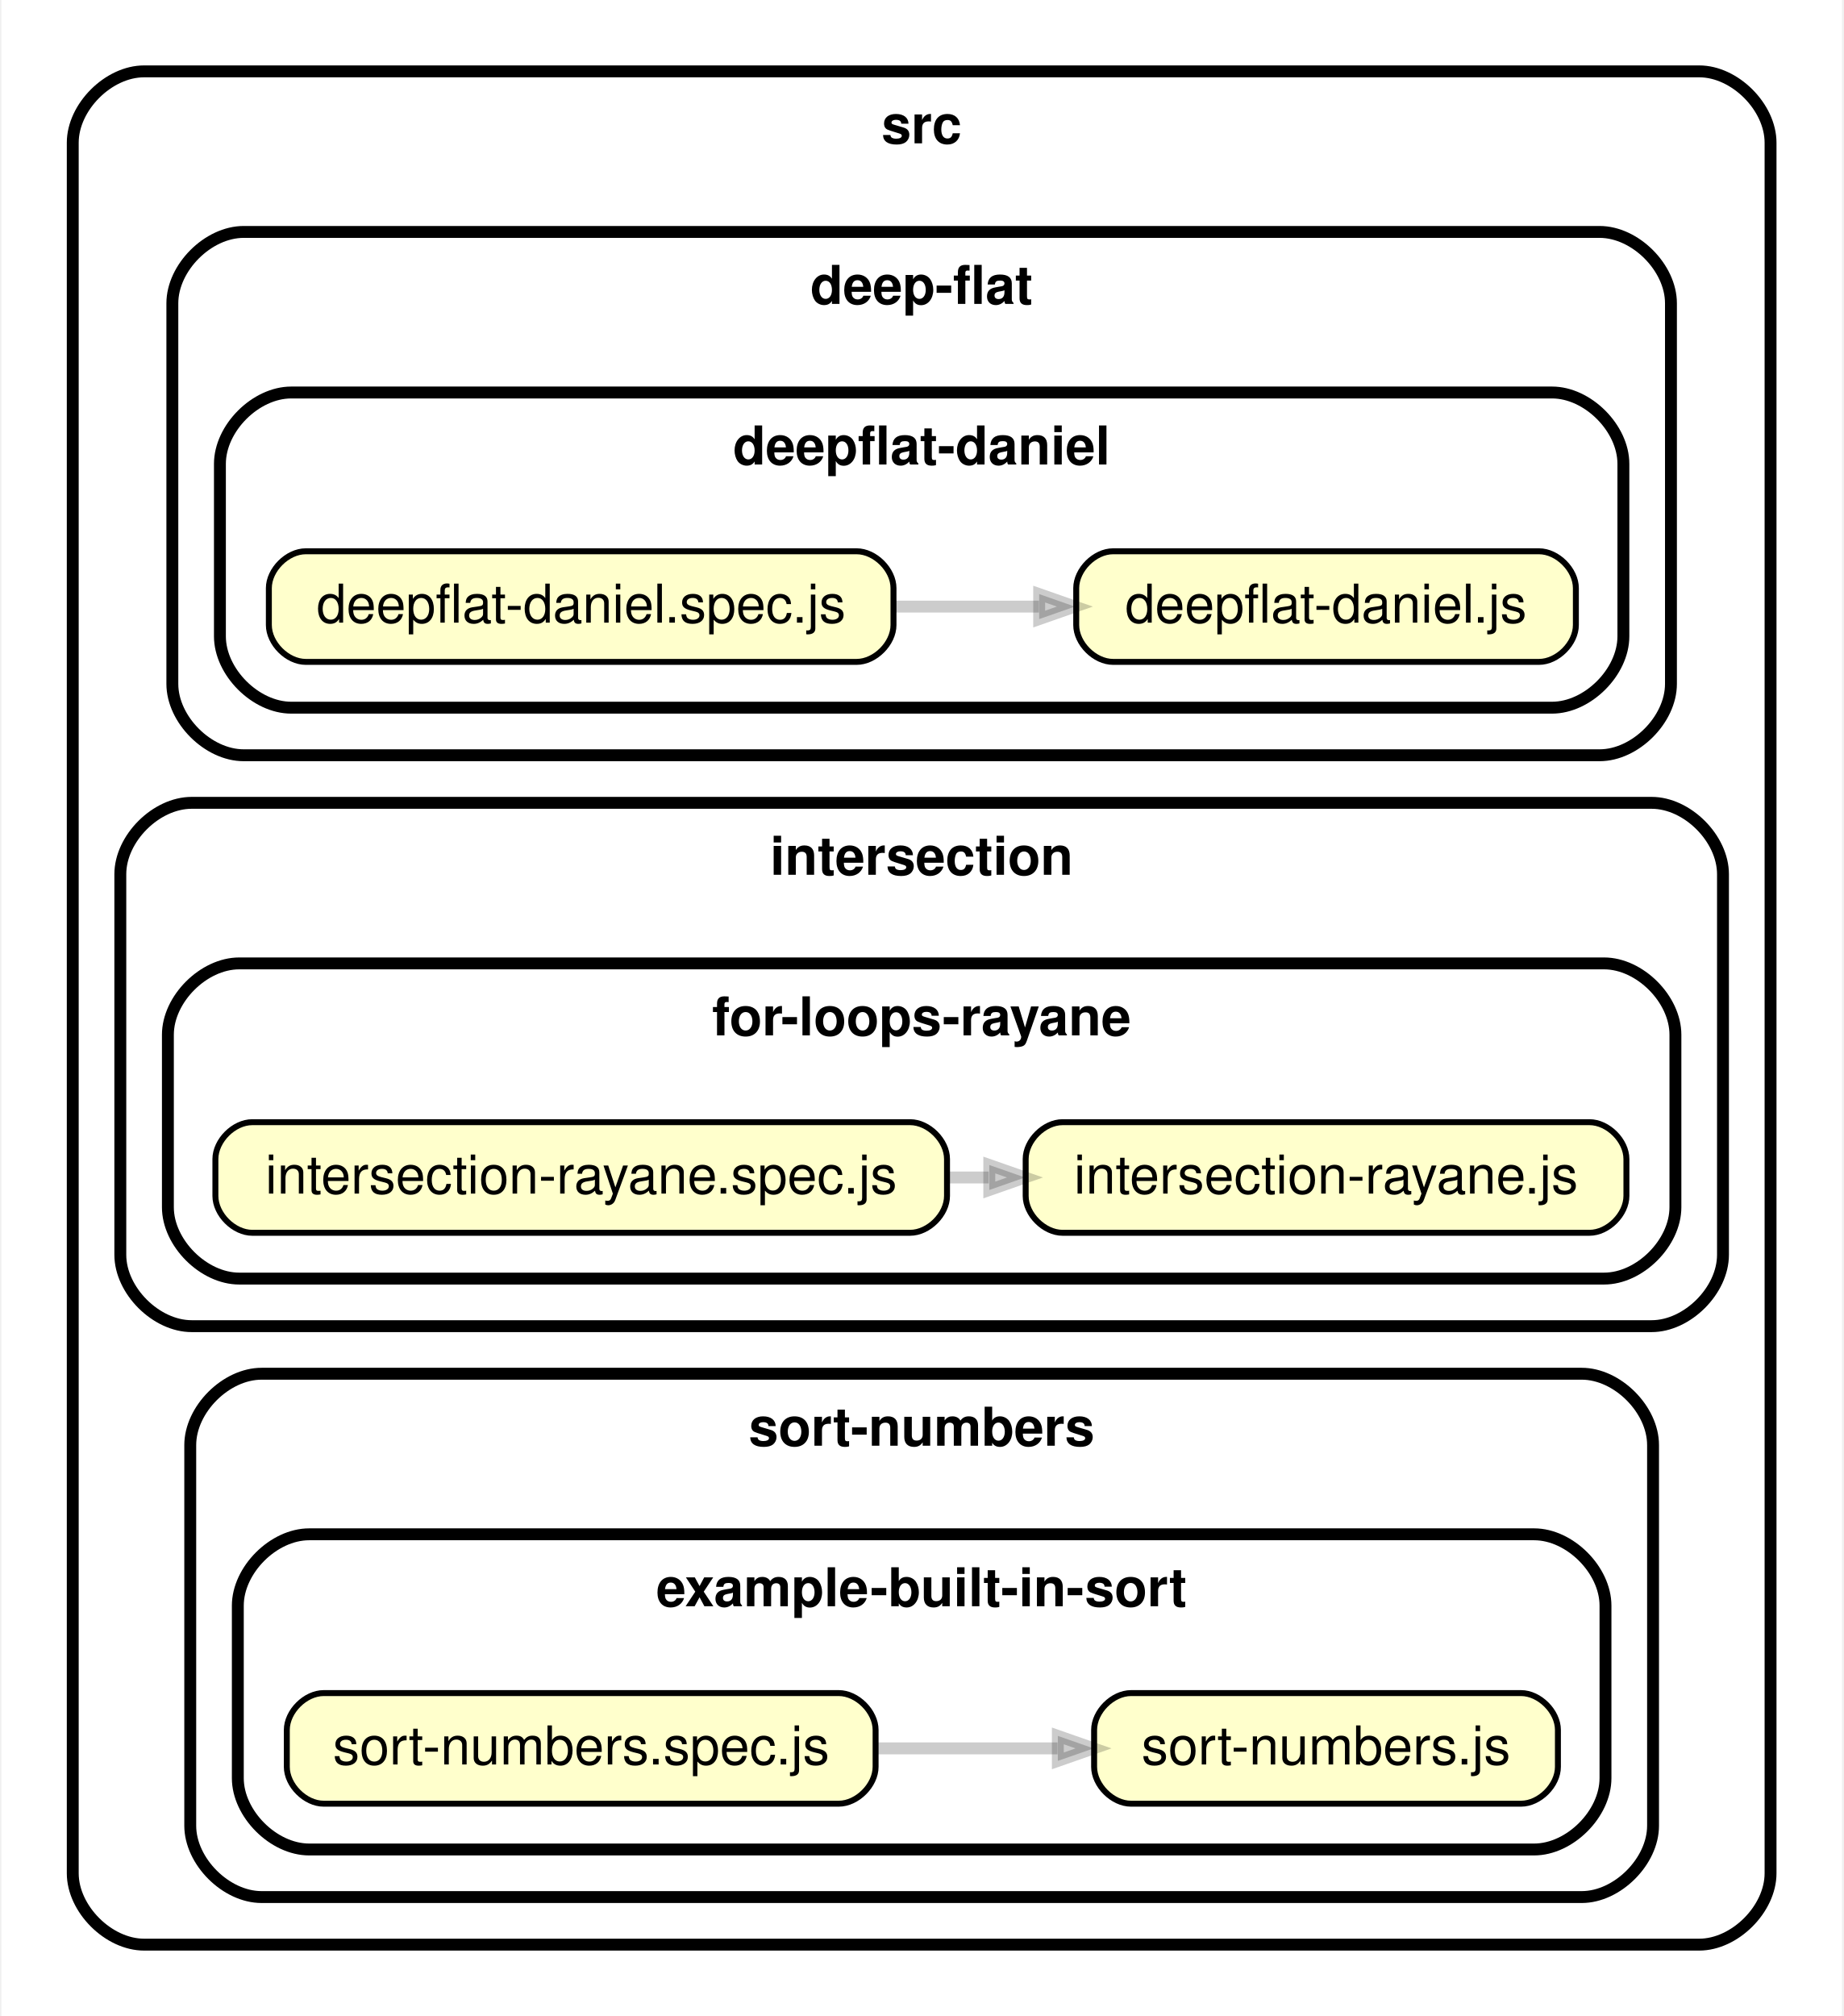
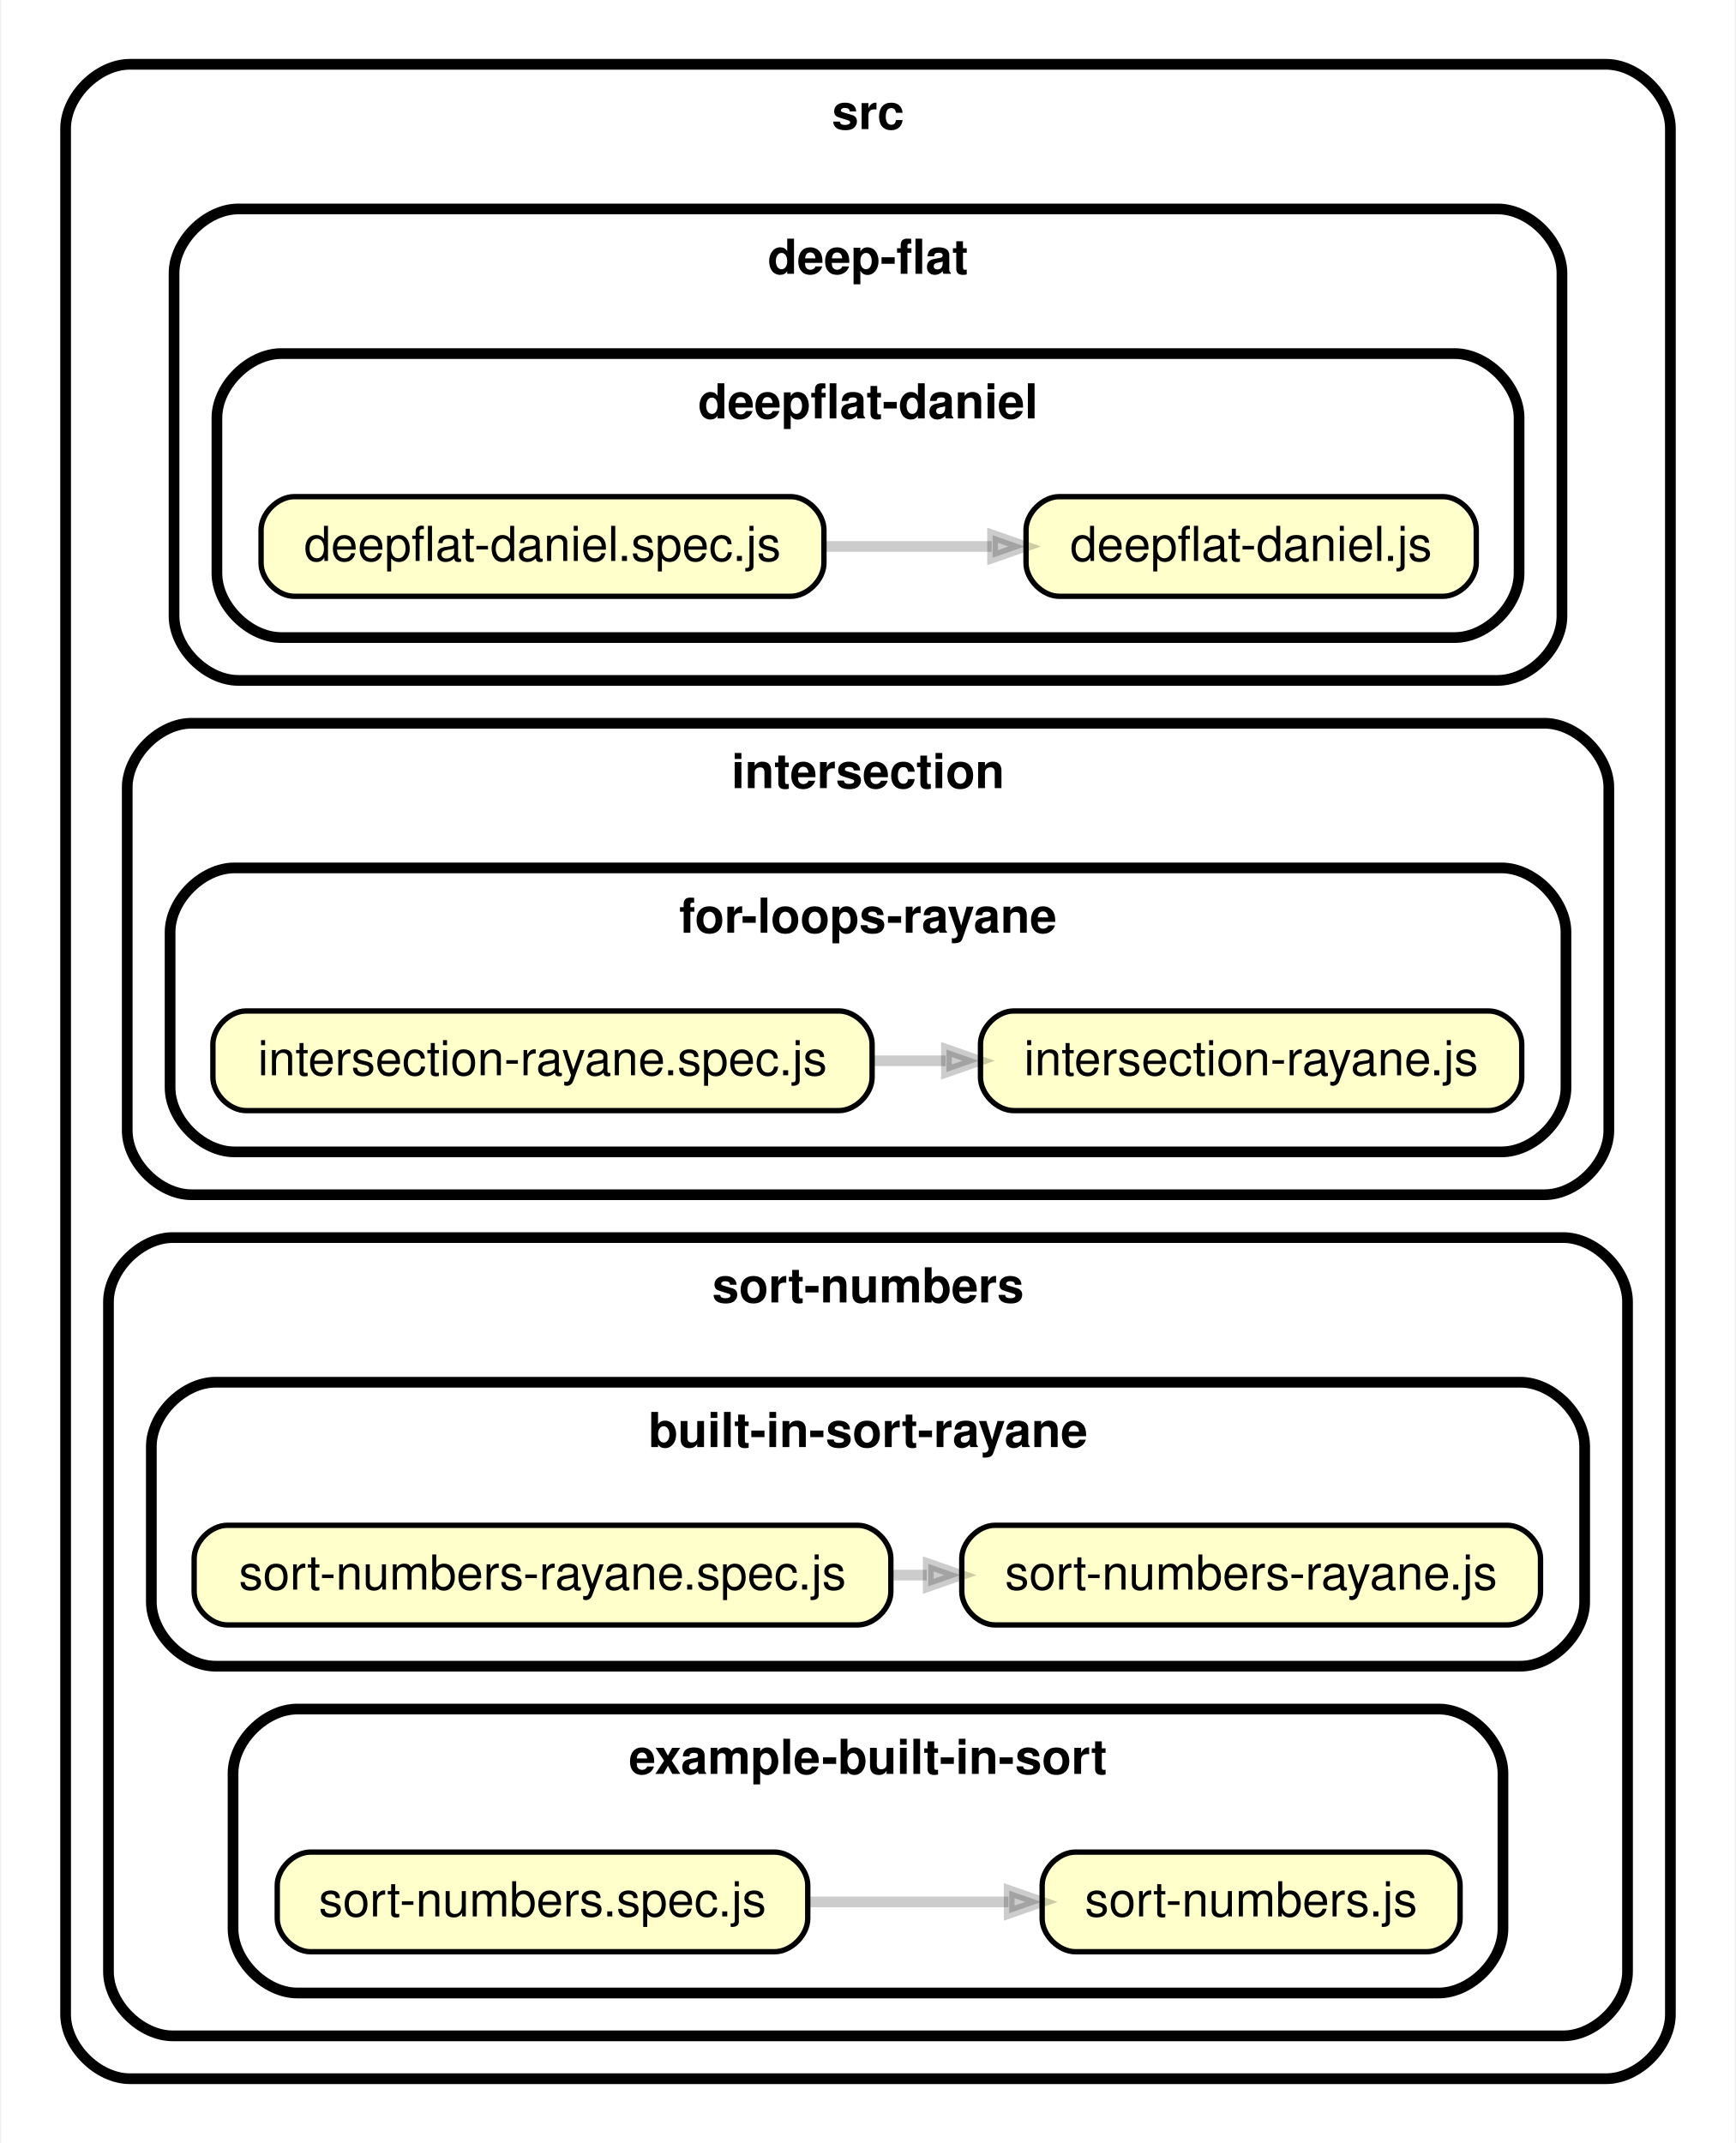
- <svg xmlns="http://www.w3.org/2000/svg" xmlns:xlink="http://www.w3.org/1999/xlink" width="310pt" height="339pt" viewBox="0.00 0.00 309.53 339.00">
-   <g id="graph0" class="graph" transform="scale(1 1) rotate(0) translate(4 335)">
-     <polygon fill="white" stroke="transparent" points="-4,4 -4,-335 305.53,-335 305.53,4 -4,4" />
+ <svg xmlns="http://www.w3.org/2000/svg" xmlns:xlink="http://www.w3.org/1999/xlink" width="324pt" height="400pt" viewBox="0.00 0.00 323.51 400.00">
+   <g id="graph0" class="graph" transform="scale(1 1) rotate(0) translate(4 396)">
+     <polygon fill="white" stroke="transparent" points="-4,4 -4,-396 319.51,-396 319.51,4 -4,4" />
    <g id="clust1" class="cluster">
-       <path fill="#ffffff" stroke="black" stroke-width="2" d="M20,-8C20,-8 281.53,-8 281.53,-8 287.53,-8 293.53,-14 293.53,-20 293.53,-20 293.53,-311 293.53,-311 293.53,-317 287.53,-323 281.53,-323 281.53,-323 20,-323 20,-323 14,-323 8,-317 8,-311 8,-311 8,-20 8,-20 8,-14 14,-8 20,-8" />
-       <text text-anchor="middle" x="150.76" y="-310.9" font-family="Helvetica,sans-Serif" font-weight="bold" font-size="9.00">src</text>
+       <path fill="#ffffff" stroke="black" stroke-width="2" d="M20,-8C20,-8 295.51,-8 295.51,-8 301.51,-8 307.51,-14 307.51,-20 307.51,-20 307.51,-372 307.51,-372 307.51,-378 301.51,-384 295.51,-384 295.51,-384 20,-384 20,-384 14,-384 8,-378 8,-372 8,-372 8,-20 8,-20 8,-14 14,-8 20,-8" />
+       <text text-anchor="middle" x="157.76" y="-371.9" font-family="Helvetica,sans-Serif" font-weight="bold" font-size="9.00">src</text>
    </g>
    <g id="clust2" class="cluster">
-       <path fill="#ffffff" stroke="black" stroke-width="2" d="M36.75,-208C36.75,-208 264.78,-208 264.78,-208 270.78,-208 276.78,-214 276.78,-220 276.78,-220 276.78,-284 276.78,-284 276.78,-290 270.78,-296 264.78,-296 264.78,-296 36.75,-296 36.75,-296 30.75,-296 24.75,-290 24.75,-284 24.75,-284 24.75,-220 24.75,-220 24.75,-214 30.75,-208 36.75,-208" />
-       <text text-anchor="middle" x="150.76" y="-283.9" font-family="Helvetica,sans-Serif" font-weight="bold" font-size="9.00">deep-flat</text>
+       <path fill="#ffffff" stroke="black" stroke-width="2" d="M40.24,-269C40.24,-269 275.27,-269 275.27,-269 281.27,-269 287.27,-275 287.27,-281 287.27,-281 287.27,-345 287.27,-345 287.27,-351 281.27,-357 275.27,-357 275.27,-357 40.24,-357 40.24,-357 34.24,-357 28.24,-351 28.24,-345 28.24,-345 28.24,-281 28.24,-281 28.24,-275 34.24,-269 40.24,-269" />
+       <text text-anchor="middle" x="157.76" y="-344.9" font-family="Helvetica,sans-Serif" font-weight="bold" font-size="9.00">deep-flat</text>
    </g>
    <g id="clust3" class="cluster">
-       <path fill="#ffffff" stroke="black" stroke-width="2" d="M44.75,-216C44.75,-216 256.78,-216 256.78,-216 262.78,-216 268.78,-222 268.78,-228 268.78,-228 268.78,-257 268.78,-257 268.78,-263 262.78,-269 256.78,-269 256.78,-269 44.75,-269 44.75,-269 38.75,-269 32.75,-263 32.75,-257 32.75,-257 32.75,-228 32.75,-228 32.75,-222 38.75,-216 44.75,-216" />
-       <text text-anchor="middle" x="150.76" y="-256.9" font-family="Helvetica,sans-Serif" font-weight="bold" font-size="9.00">deepflat-daniel</text>
+       <path fill="#ffffff" stroke="black" stroke-width="2" d="M48.24,-277C48.24,-277 267.27,-277 267.27,-277 273.27,-277 279.27,-283 279.27,-289 279.27,-289 279.27,-318 279.27,-318 279.27,-324 273.27,-330 267.27,-330 267.27,-330 48.24,-330 48.24,-330 42.24,-330 36.24,-324 36.24,-318 36.24,-318 36.24,-289 36.24,-289 36.24,-283 42.24,-277 48.24,-277" />
+       <text text-anchor="middle" x="157.76" y="-317.9" font-family="Helvetica,sans-Serif" font-weight="bold" font-size="9.00">deepflat-daniel</text>
    </g>
    <g id="clust4" class="cluster">
-       <path fill="#ffffff" stroke="black" stroke-width="2" d="M28,-112C28,-112 273.53,-112 273.53,-112 279.53,-112 285.53,-118 285.53,-124 285.53,-124 285.53,-188 285.53,-188 285.53,-194 279.53,-200 273.53,-200 273.53,-200 28,-200 28,-200 22,-200 16,-194 16,-188 16,-188 16,-124 16,-124 16,-118 22,-112 28,-112" />
-       <text text-anchor="middle" x="150.76" y="-187.9" font-family="Helvetica,sans-Serif" font-weight="bold" font-size="9.00">intersection</text>
+       <path fill="#ffffff" stroke="black" stroke-width="2" d="M31.5,-173C31.5,-173 284.02,-173 284.02,-173 290.02,-173 296.02,-179 296.02,-185 296.02,-185 296.02,-249 296.02,-249 296.02,-255 290.02,-261 284.02,-261 284.02,-261 31.5,-261 31.5,-261 25.5,-261 19.5,-255 19.5,-249 19.5,-249 19.5,-185 19.5,-185 19.5,-179 25.5,-173 31.5,-173" />
+       <text text-anchor="middle" x="157.76" y="-248.9" font-family="Helvetica,sans-Serif" font-weight="bold" font-size="9.00">intersection</text>
    </g>
    <g id="clust5" class="cluster">
-       <path fill="#ffffff" stroke="black" stroke-width="2" d="M36,-120C36,-120 265.53,-120 265.53,-120 271.53,-120 277.53,-126 277.53,-132 277.53,-132 277.53,-161 277.53,-161 277.53,-167 271.53,-173 265.53,-173 265.53,-173 36,-173 36,-173 30,-173 24,-167 24,-161 24,-161 24,-132 24,-132 24,-126 30,-120 36,-120" />
-       <text text-anchor="middle" x="150.76" y="-160.9" font-family="Helvetica,sans-Serif" font-weight="bold" font-size="9.00">for-loops-rayane</text>
+       <path fill="#ffffff" stroke="black" stroke-width="2" d="M39.5,-181C39.5,-181 276.02,-181 276.02,-181 282.02,-181 288.02,-187 288.02,-193 288.02,-193 288.02,-222 288.02,-222 288.02,-228 282.02,-234 276.02,-234 276.02,-234 39.5,-234 39.5,-234 33.5,-234 27.5,-228 27.5,-222 27.5,-222 27.5,-193 27.5,-193 27.5,-187 33.5,-181 39.5,-181" />
+       <text text-anchor="middle" x="157.76" y="-221.9" font-family="Helvetica,sans-Serif" font-weight="bold" font-size="9.00">for-loops-rayane</text>
    </g>
    <g id="clust6" class="cluster">
-       <path fill="#ffffff" stroke="black" stroke-width="2" d="M39.76,-16C39.76,-16 261.77,-16 261.77,-16 267.77,-16 273.77,-22 273.77,-28 273.77,-28 273.77,-92 273.77,-92 273.77,-98 267.77,-104 261.77,-104 261.77,-104 39.76,-104 39.76,-104 33.76,-104 27.76,-98 27.76,-92 27.76,-92 27.76,-28 27.76,-28 27.76,-22 33.76,-16 39.76,-16" />
-       <text text-anchor="middle" x="150.76" y="-91.9" font-family="Helvetica,sans-Serif" font-weight="bold" font-size="9.00">sort-numbers</text>
+       <path fill="#ffffff" stroke="black" stroke-width="2" d="M28,-16C28,-16 287.51,-16 287.51,-16 293.51,-16 299.51,-22 299.51,-28 299.51,-28 299.51,-153 299.51,-153 299.51,-159 293.51,-165 287.51,-165 287.51,-165 28,-165 28,-165 22,-165 16,-159 16,-153 16,-153 16,-28 16,-28 16,-22 22,-16 28,-16" />
+       <text text-anchor="middle" x="157.76" y="-152.9" font-family="Helvetica,sans-Serif" font-weight="bold" font-size="9.00">sort-numbers</text>
    </g>
    <g id="clust7" class="cluster">
-       <path fill="#ffffff" stroke="black" stroke-width="2" d="M47.76,-24C47.76,-24 253.77,-24 253.77,-24 259.77,-24 265.77,-30 265.77,-36 265.77,-36 265.77,-65 265.77,-65 265.77,-71 259.77,-77 253.77,-77 253.77,-77 47.76,-77 47.76,-77 41.76,-77 35.76,-71 35.76,-65 35.76,-65 35.76,-36 35.76,-36 35.76,-30 41.76,-24 47.76,-24" />
-       <text text-anchor="middle" x="150.76" y="-64.9" font-family="Helvetica,sans-Serif" font-weight="bold" font-size="9.00">example-built-in-sort</text>
+       <path fill="#ffffff" stroke="black" stroke-width="2" d="M36,-85C36,-85 279.51,-85 279.51,-85 285.51,-85 291.51,-91 291.51,-97 291.51,-97 291.51,-126 291.51,-126 291.51,-132 285.51,-138 279.51,-138 279.51,-138 36,-138 36,-138 30,-138 24,-132 24,-126 24,-126 24,-97 24,-97 24,-91 30,-85 36,-85" />
+       <text text-anchor="middle" x="157.76" y="-125.9" font-family="Helvetica,sans-Serif" font-weight="bold" font-size="9.00">built-in-sort-rayane</text>
+     </g>
+     <g id="clust8" class="cluster">
+       <path fill="#ffffff" stroke="black" stroke-width="2" d="M51.25,-24C51.25,-24 264.26,-24 264.26,-24 270.26,-24 276.26,-30 276.26,-36 276.26,-36 276.26,-65 276.26,-65 276.26,-71 270.26,-77 264.26,-77 264.26,-77 51.25,-77 51.25,-77 45.25,-77 39.25,-71 39.25,-65 39.25,-65 39.25,-36 39.25,-36 39.25,-30 45.25,-24 51.25,-24" />
+       <text text-anchor="middle" x="157.76" y="-64.9" font-family="Helvetica,sans-Serif" font-weight="bold" font-size="9.00">example-built-in-sort</text>
    </g>
    <g id="node1" class="node">
      <g id="a_node1">
        <a xlink:href="../src/deep-flat/deepflat-daniel/deepflat-daniel.js" xlink:title="deepflat-daniel.js">
-           <path fill="#ffffcc" stroke="black" d="M254.59,-242.3C254.59,-242.3 182.96,-242.3 182.96,-242.3 179.86,-242.3 176.76,-239.2 176.76,-236.1 176.76,-236.1 176.76,-229.9 176.76,-229.9 176.76,-226.8 179.86,-223.7 182.96,-223.7 182.96,-223.7 254.59,-223.7 254.59,-223.7 257.69,-223.7 260.79,-226.8 260.79,-229.9 260.79,-229.9 260.79,-236.1 260.79,-236.1 260.79,-239.2 257.69,-242.3 254.59,-242.3" />
-           <text text-anchor="middle" x="218.77" y="-230.3" font-family="Helvetica,sans-Serif" font-size="9.00">deepflat-daniel.js</text>
+           <path fill="#ffffcc" stroke="black" d="M265.08,-303.3C265.08,-303.3 193.45,-303.3 193.45,-303.3 190.35,-303.3 187.25,-300.2 187.25,-297.1 187.25,-297.1 187.25,-290.9 187.25,-290.9 187.25,-287.8 190.35,-284.7 193.45,-284.7 193.45,-284.7 265.08,-284.7 265.08,-284.7 268.18,-284.7 271.28,-287.8 271.28,-290.9 271.28,-290.9 271.28,-297.1 271.28,-297.1 271.28,-300.2 268.18,-303.3 265.08,-303.3" />
+           <text text-anchor="middle" x="229.26" y="-291.3" font-family="Helvetica,sans-Serif" font-size="9.00">deepflat-daniel.js</text>
        </a>
      </g>
    </g>
    <g id="node2" class="node">
      <g id="a_node2">
        <a xlink:href="../src/deep-flat/deepflat-daniel/deepflat-daniel.spec.js" xlink:title="deepflat-daniel.spec.js">
-           <path fill="#ffffcc" stroke="black" d="M139.83,-242.3C139.83,-242.3 47.19,-242.3 47.19,-242.3 44.09,-242.3 40.98,-239.2 40.98,-236.1 40.98,-236.1 40.98,-229.9 40.98,-229.9 40.98,-226.8 44.09,-223.7 47.19,-223.7 47.19,-223.7 139.83,-223.7 139.83,-223.7 142.93,-223.7 146.03,-226.8 146.03,-229.9 146.03,-229.9 146.03,-236.1 146.03,-236.1 146.03,-239.2 142.93,-242.3 139.83,-242.3" />
-           <text text-anchor="middle" x="93.51" y="-230.3" font-family="Helvetica,sans-Serif" font-size="9.00">deepflat-daniel.spec.js</text>
+           <path fill="#ffffcc" stroke="black" d="M143.33,-303.3C143.33,-303.3 50.68,-303.3 50.68,-303.3 47.58,-303.3 44.48,-300.2 44.48,-297.1 44.48,-297.1 44.48,-290.9 44.48,-290.9 44.48,-287.8 47.58,-284.7 50.68,-284.7 50.68,-284.7 143.33,-284.7 143.33,-284.7 146.43,-284.7 149.53,-287.8 149.53,-290.9 149.53,-290.9 149.53,-297.1 149.53,-297.1 149.53,-300.2 146.43,-303.3 143.33,-303.3" />
+           <text text-anchor="middle" x="97.01" y="-291.3" font-family="Helvetica,sans-Serif" font-size="9.00">deepflat-daniel.spec.js</text>
        </a>
      </g>
    </g>
    <g id="edge1" class="edge">
-       <path fill="none" stroke="#000000" stroke-width="2" stroke-opacity="0.2" d="M146.07,-233C154.17,-233 162.5,-233 170.49,-233" />
-       <polygon fill="#000000" fill-opacity="0.2" stroke="#000000" stroke-width="2" stroke-opacity="0.2" points="170.53,-235.1 176.53,-233 170.53,-230.9 170.53,-235.1" />
+       <path fill="none" stroke="#000000" stroke-width="2" stroke-opacity="0.2" d="M149.86,-294C160.08,-294 170.76,-294 180.83,-294" />
+       <polygon fill="#000000" fill-opacity="0.2" stroke="#000000" stroke-width="2" stroke-opacity="0.2" points="181.01,-296.1 187.01,-294 181.01,-291.9 181.01,-296.1" />
    </g>
    <g id="node3" class="node">
      <g id="a_node3">
        <a xlink:href="../src/intersection/for-loops-rayane/intersection-rayane.js" xlink:title="intersection-rayane.js">
-           <path fill="#ffffcc" stroke="black" d="M263.08,-146.3C263.08,-146.3 174.46,-146.3 174.46,-146.3 171.36,-146.3 168.26,-143.2 168.26,-140.1 168.26,-140.1 168.26,-133.9 168.26,-133.9 168.26,-130.8 171.36,-127.7 174.46,-127.7 174.46,-127.7 263.08,-127.7 263.08,-127.7 266.19,-127.7 269.29,-130.8 269.29,-133.9 269.29,-133.9 269.29,-140.1 269.29,-140.1 269.29,-143.2 266.19,-146.3 263.08,-146.3" />
-           <text text-anchor="middle" x="218.77" y="-134.3" font-family="Helvetica,sans-Serif" font-size="9.00">intersection-rayane.js</text>
+           <path fill="#ffffcc" stroke="black" d="M273.57,-207.3C273.57,-207.3 184.95,-207.3 184.95,-207.3 181.85,-207.3 178.75,-204.2 178.75,-201.1 178.75,-201.1 178.75,-194.9 178.75,-194.9 178.75,-191.8 181.85,-188.7 184.95,-188.7 184.95,-188.7 273.57,-188.7 273.57,-188.7 276.67,-188.7 279.77,-191.8 279.77,-194.9 279.77,-194.9 279.77,-201.1 279.77,-201.1 279.77,-204.2 276.67,-207.3 273.57,-207.3" />
+           <text text-anchor="middle" x="229.26" y="-195.3" font-family="Helvetica,sans-Serif" font-size="9.00">intersection-rayane.js</text>
        </a>
      </g>
    </g>
    <g id="node4" class="node">
      <g id="a_node4">
        <a xlink:href="../src/intersection/for-loops-rayane/intersection-rayane.spec.js" xlink:title="intersection-rayane.spec.js">
-           <path fill="#ffffcc" stroke="black" d="M148.83,-146.3C148.83,-146.3 38.19,-146.3 38.19,-146.3 35.09,-146.3 31.99,-143.2 31.99,-140.1 31.99,-140.1 31.99,-133.9 31.99,-133.9 31.99,-130.8 35.09,-127.7 38.19,-127.7 38.19,-127.7 148.83,-127.7 148.83,-127.7 151.93,-127.7 155.03,-130.8 155.03,-133.9 155.03,-133.9 155.03,-140.1 155.03,-140.1 155.03,-143.2 151.93,-146.3 148.83,-146.3" />
-           <text text-anchor="middle" x="93.51" y="-134.3" font-family="Helvetica,sans-Serif" font-size="9.00">intersection-rayane.spec.js</text>
+           <path fill="#ffffcc" stroke="black" d="M152.32,-207.3C152.32,-207.3 41.69,-207.3 41.69,-207.3 38.59,-207.3 35.49,-204.2 35.49,-201.1 35.49,-201.1 35.49,-194.9 35.49,-194.9 35.49,-191.8 38.59,-188.7 41.69,-188.7 41.69,-188.7 152.32,-188.7 152.32,-188.7 155.42,-188.7 158.52,-191.8 158.52,-194.9 158.52,-194.9 158.52,-201.1 158.52,-201.1 158.52,-204.2 155.42,-207.3 152.32,-207.3" />
+           <text text-anchor="middle" x="97.01" y="-195.3" font-family="Helvetica,sans-Serif" font-size="9.00">intersection-rayane.spec.js</text>
        </a>
      </g>
    </g>
    <g id="edge2" class="edge">
-       <path fill="none" stroke="#000000" stroke-width="2" stroke-opacity="0.2" d="M155.06,-137C157.39,-137 159.72,-137 162.04,-137" />
-       <polygon fill="#000000" fill-opacity="0.2" stroke="#000000" stroke-width="2" stroke-opacity="0.2" points="162.14,-139.1 168.14,-137 162.14,-134.9 162.14,-139.1" />
+       <path fill="none" stroke="#000000" stroke-width="2" stroke-opacity="0.2" d="M158.56,-198C163.13,-198 167.72,-198 172.26,-198" />
+       <polygon fill="#000000" fill-opacity="0.2" stroke="#000000" stroke-width="2" stroke-opacity="0.2" points="172.4,-200.1 178.4,-198 172.4,-195.9 172.4,-200.1" />
    </g>
    <g id="node5" class="node">
      <g id="a_node5">
-         <a xlink:href="../src/sort-numbers/example-built-in-sort/sort-numbers.js" xlink:title="sort-numbers.js">
-           <path fill="#ffffcc" stroke="black" d="M251.57,-50.3C251.57,-50.3 185.98,-50.3 185.98,-50.3 182.87,-50.3 179.77,-47.2 179.77,-44.1 179.77,-44.1 179.77,-37.9 179.77,-37.9 179.77,-34.8 182.87,-31.7 185.98,-31.7 185.98,-31.7 251.57,-31.7 251.57,-31.7 254.67,-31.7 257.77,-34.8 257.77,-37.9 257.77,-37.9 257.77,-44.1 257.77,-44.1 257.77,-47.2 254.67,-50.3 251.57,-50.3" />
-           <text text-anchor="middle" x="218.77" y="-38.3" font-family="Helvetica,sans-Serif" font-size="9.00">sort-numbers.js</text>
+         <a xlink:href="../src/sort-numbers/built-in-sort-rayane/sort-numbers-rayane.js" xlink:title="sort-numbers-rayane.js">
+           <path fill="#ffffcc" stroke="black" d="M277.07,-111.3C277.07,-111.3 181.46,-111.3 181.46,-111.3 178.36,-111.3 175.26,-108.2 175.26,-105.1 175.26,-105.1 175.26,-98.9 175.26,-98.9 175.26,-95.8 178.36,-92.7 181.46,-92.7 181.46,-92.7 277.07,-92.7 277.07,-92.7 280.17,-92.7 283.27,-95.8 283.27,-98.9 283.27,-98.9 283.27,-105.1 283.27,-105.1 283.27,-108.2 280.17,-111.3 277.07,-111.3" />
+           <text text-anchor="middle" x="229.26" y="-99.3" font-family="Helvetica,sans-Serif" font-size="9.00">sort-numbers-rayane.js</text>
        </a>
      </g>
    </g>
    <g id="node6" class="node">
      <g id="a_node6">
-         <a xlink:href="../src/sort-numbers/example-built-in-sort/sort-numbers.spec.js" xlink:title="sort-numbers.spec.js">
-           <path fill="#ffffcc" stroke="black" d="M136.82,-50.3C136.82,-50.3 50.2,-50.3 50.2,-50.3 47.1,-50.3 44,-47.2 44,-44.1 44,-44.1 44,-37.9 44,-37.9 44,-34.8 47.1,-31.7 50.2,-31.7 50.2,-31.7 136.82,-31.7 136.82,-31.7 139.92,-31.7 143.02,-34.8 143.02,-37.9 143.02,-37.9 143.02,-44.1 143.02,-44.1 143.02,-47.2 139.92,-50.3 136.82,-50.3" />
-           <text text-anchor="middle" x="93.51" y="-38.3" font-family="Helvetica,sans-Serif" font-size="9.00">sort-numbers.spec.js</text>
+         <a xlink:href="../src/sort-numbers/built-in-sort-rayane/sort-numbers-rayane.spec.js" xlink:title="sort-numbers-rayane.spec.js">
+           <path fill="#ffffcc" stroke="black" d="M155.82,-111.3C155.82,-111.3 38.2,-111.3 38.2,-111.3 35.09,-111.3 31.99,-108.2 31.99,-105.1 31.99,-105.1 31.99,-98.9 31.99,-98.9 31.99,-95.8 35.09,-92.7 38.2,-92.7 38.2,-92.7 155.82,-92.7 155.82,-92.7 158.92,-92.7 162.02,-95.8 162.02,-98.9 162.02,-98.9 162.02,-105.1 162.02,-105.1 162.02,-108.2 158.92,-111.3 155.82,-111.3" />
+           <text text-anchor="middle" x="97.01" y="-99.3" font-family="Helvetica,sans-Serif" font-size="9.00">sort-numbers-rayane.spec.js</text>
        </a>
      </g>
    </g>
    <g id="edge3" class="edge">
-       <path fill="none" stroke="#000000" stroke-width="2" stroke-opacity="0.2" d="M143.23,-41C153.26,-41 163.77,-41 173.62,-41" />
-       <polygon fill="#000000" fill-opacity="0.2" stroke="#000000" stroke-width="2" stroke-opacity="0.2" points="173.67,-43.1 179.67,-41 173.67,-38.9 173.67,-43.1" />
+       <path fill="none" stroke="#000000" stroke-width="2" stroke-opacity="0.2" d="M162.37,-102C164.49,-102 166.6,-102 168.71,-102" />
+       <polygon fill="#000000" fill-opacity="0.2" stroke="#000000" stroke-width="2" stroke-opacity="0.2" points="169,-104.1 175,-102 169,-99.9 169,-104.1" />
+     </g>
+     <g id="node7" class="node">
+       <g id="a_node7">
+         <a xlink:href="../src/sort-numbers/example-built-in-sort/sort-numbers.js" xlink:title="sort-numbers.js">
+           <path fill="#ffffcc" stroke="black" d="M262.06,-50.3C262.06,-50.3 196.46,-50.3 196.46,-50.3 193.36,-50.3 190.26,-47.2 190.26,-44.1 190.26,-44.1 190.26,-37.9 190.26,-37.9 190.26,-34.8 193.36,-31.7 196.46,-31.7 196.46,-31.7 262.06,-31.7 262.06,-31.7 265.16,-31.7 268.26,-34.8 268.26,-37.9 268.26,-37.9 268.26,-44.1 268.26,-44.1 268.26,-47.2 265.16,-50.3 262.06,-50.3" />
+           <text text-anchor="middle" x="229.26" y="-38.3" font-family="Helvetica,sans-Serif" font-size="9.00">sort-numbers.js</text>
+         </a>
+       </g>
+     </g>
+     <g id="node8" class="node">
+       <g id="a_node8">
+         <a xlink:href="../src/sort-numbers/example-built-in-sort/sort-numbers.spec.js" xlink:title="sort-numbers.spec.js">
+           <path fill="#ffffcc" stroke="black" d="M140.31,-50.3C140.31,-50.3 53.7,-50.3 53.7,-50.3 50.6,-50.3 47.5,-47.2 47.5,-44.1 47.5,-44.1 47.5,-37.9 47.5,-37.9 47.5,-34.8 50.6,-31.7 53.7,-31.7 53.7,-31.7 140.31,-31.7 140.31,-31.7 143.41,-31.7 146.51,-34.8 146.51,-37.9 146.51,-37.9 146.51,-44.1 146.51,-44.1 146.51,-47.2 143.41,-50.3 140.31,-50.3" />
+           <text text-anchor="middle" x="97.01" y="-38.3" font-family="Helvetica,sans-Serif" font-size="9.00">sort-numbers.spec.js</text>
+         </a>
+       </g>
+     </g>
+     <g id="edge4" class="edge">
+       <path fill="none" stroke="#000000" stroke-width="2" stroke-opacity="0.2" d="M146.88,-41C159.05,-41 172.03,-41 183.97,-41" />
+       <polygon fill="#000000" fill-opacity="0.2" stroke="#000000" stroke-width="2" stroke-opacity="0.2" points="184.11,-43.1 190.11,-41 184.11,-38.9 184.11,-43.1" />
    </g>
  </g>
</svg>
